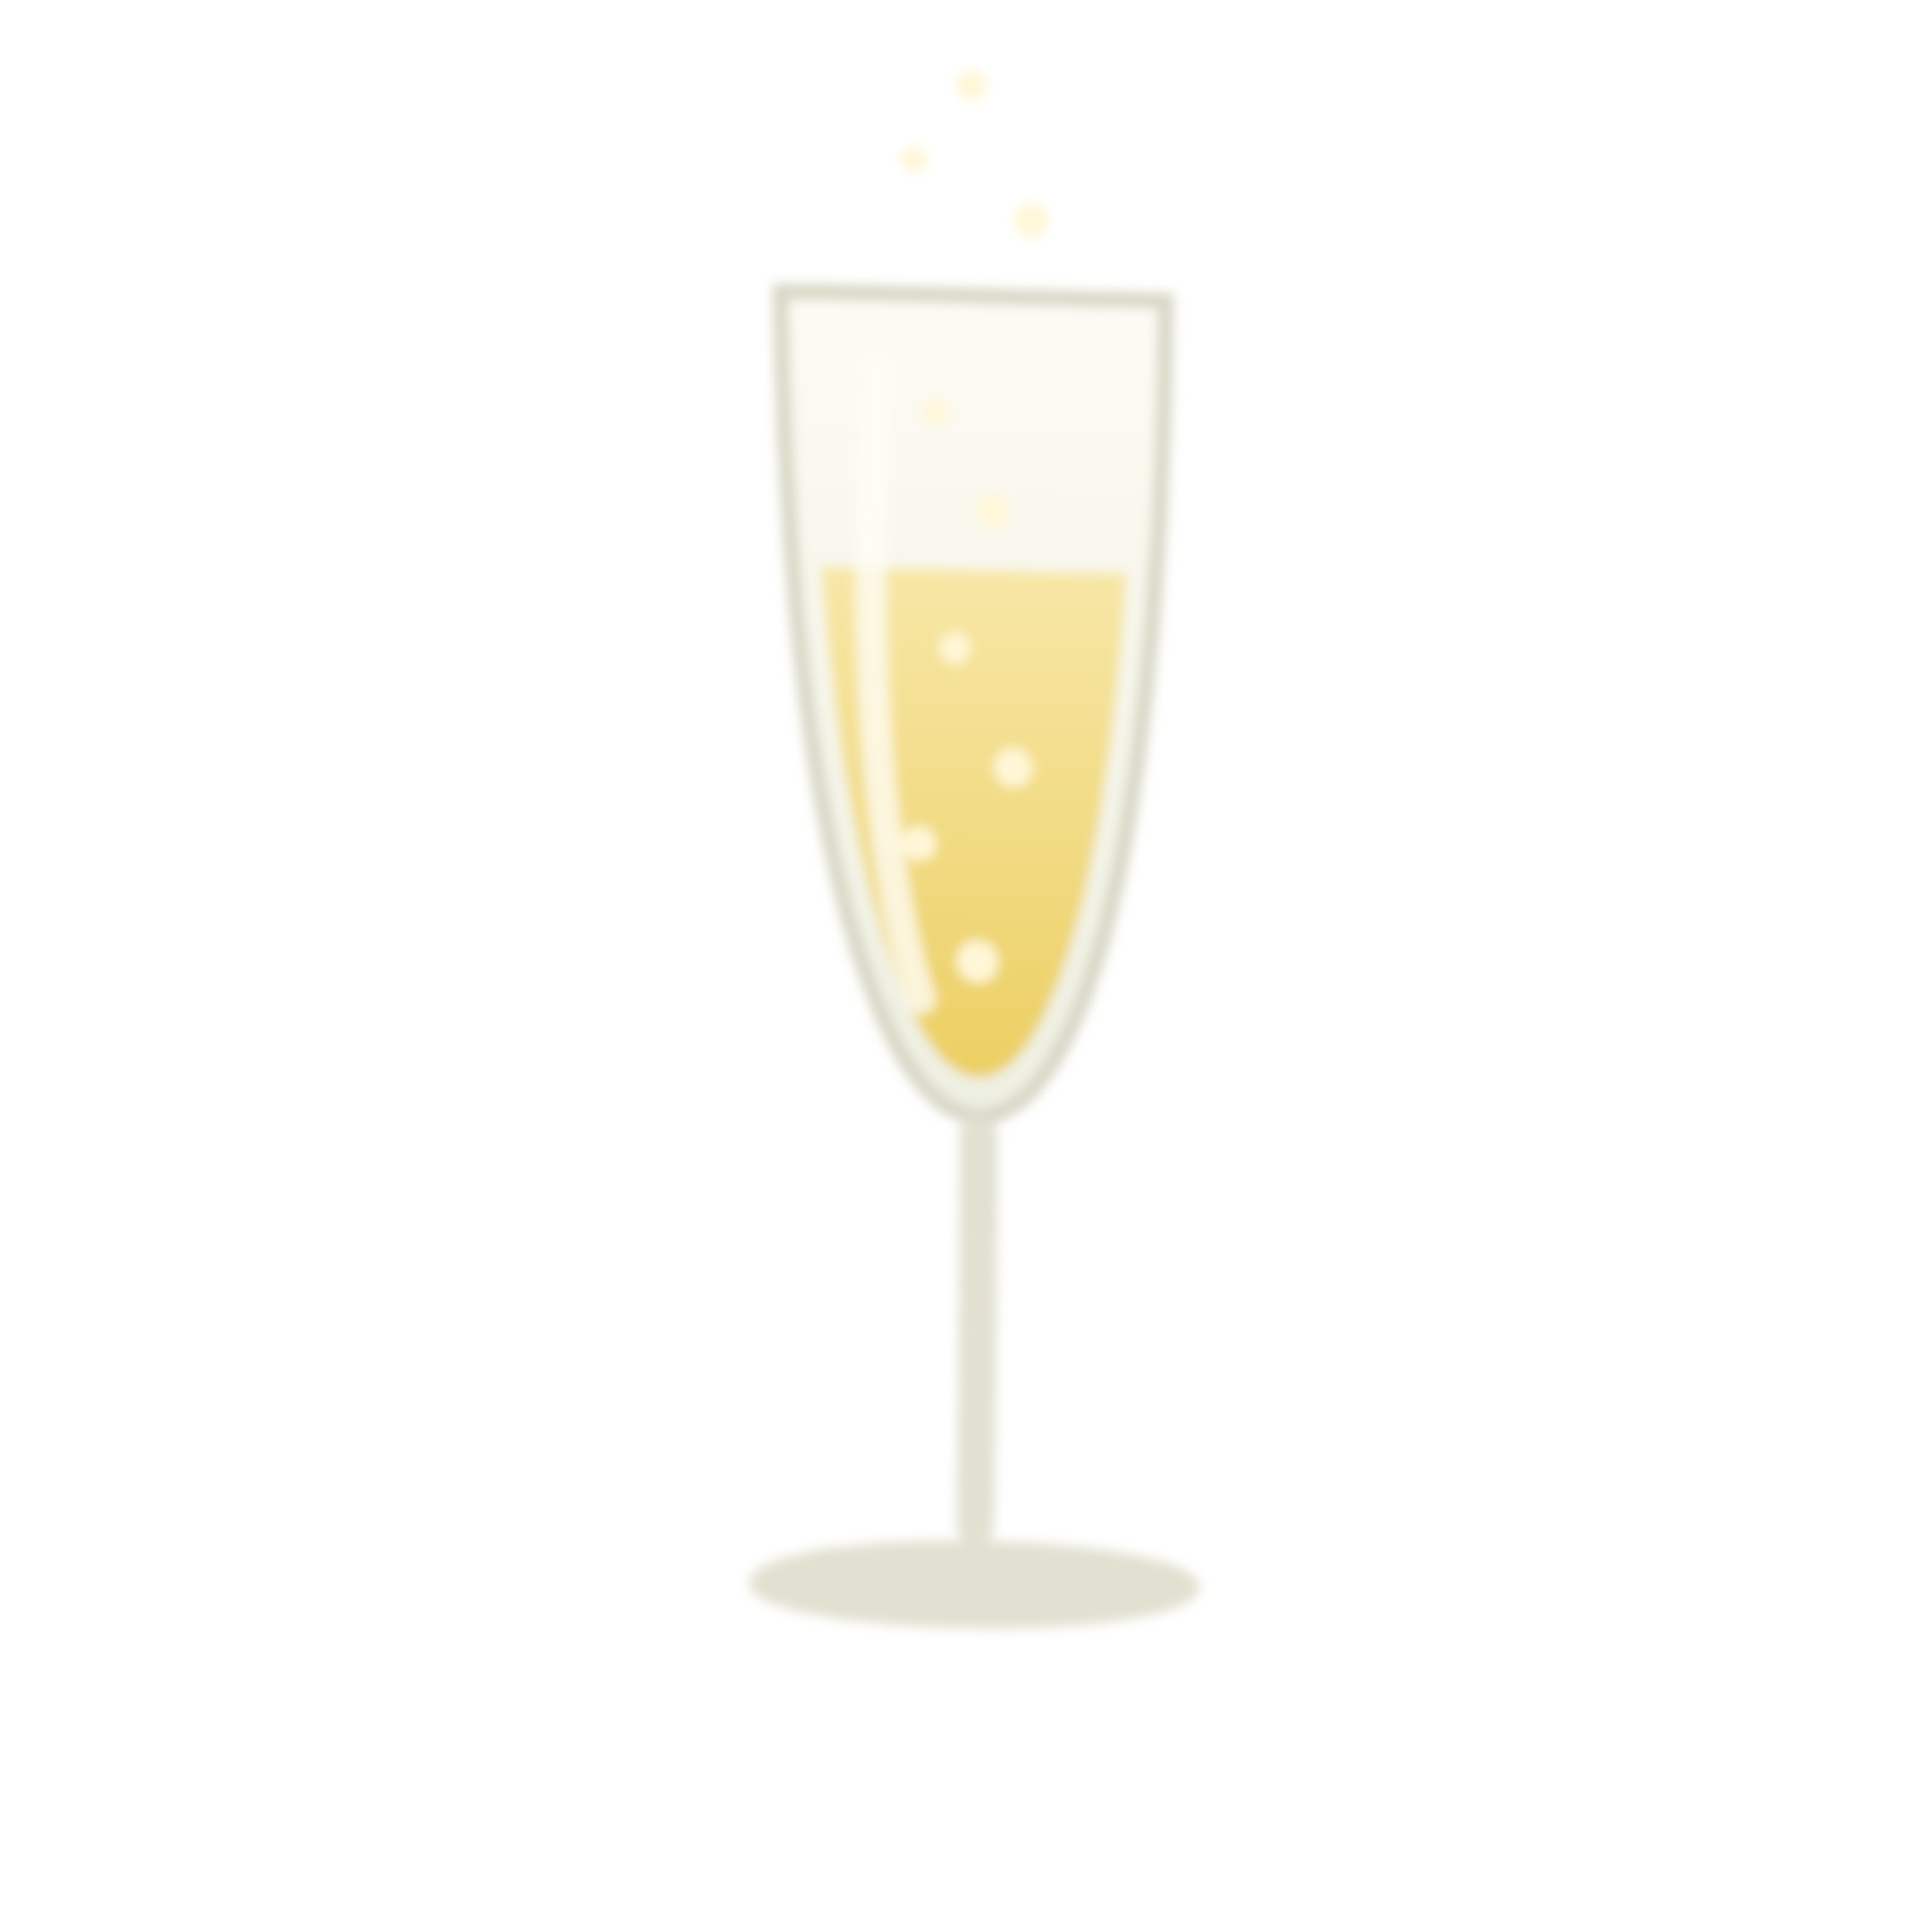
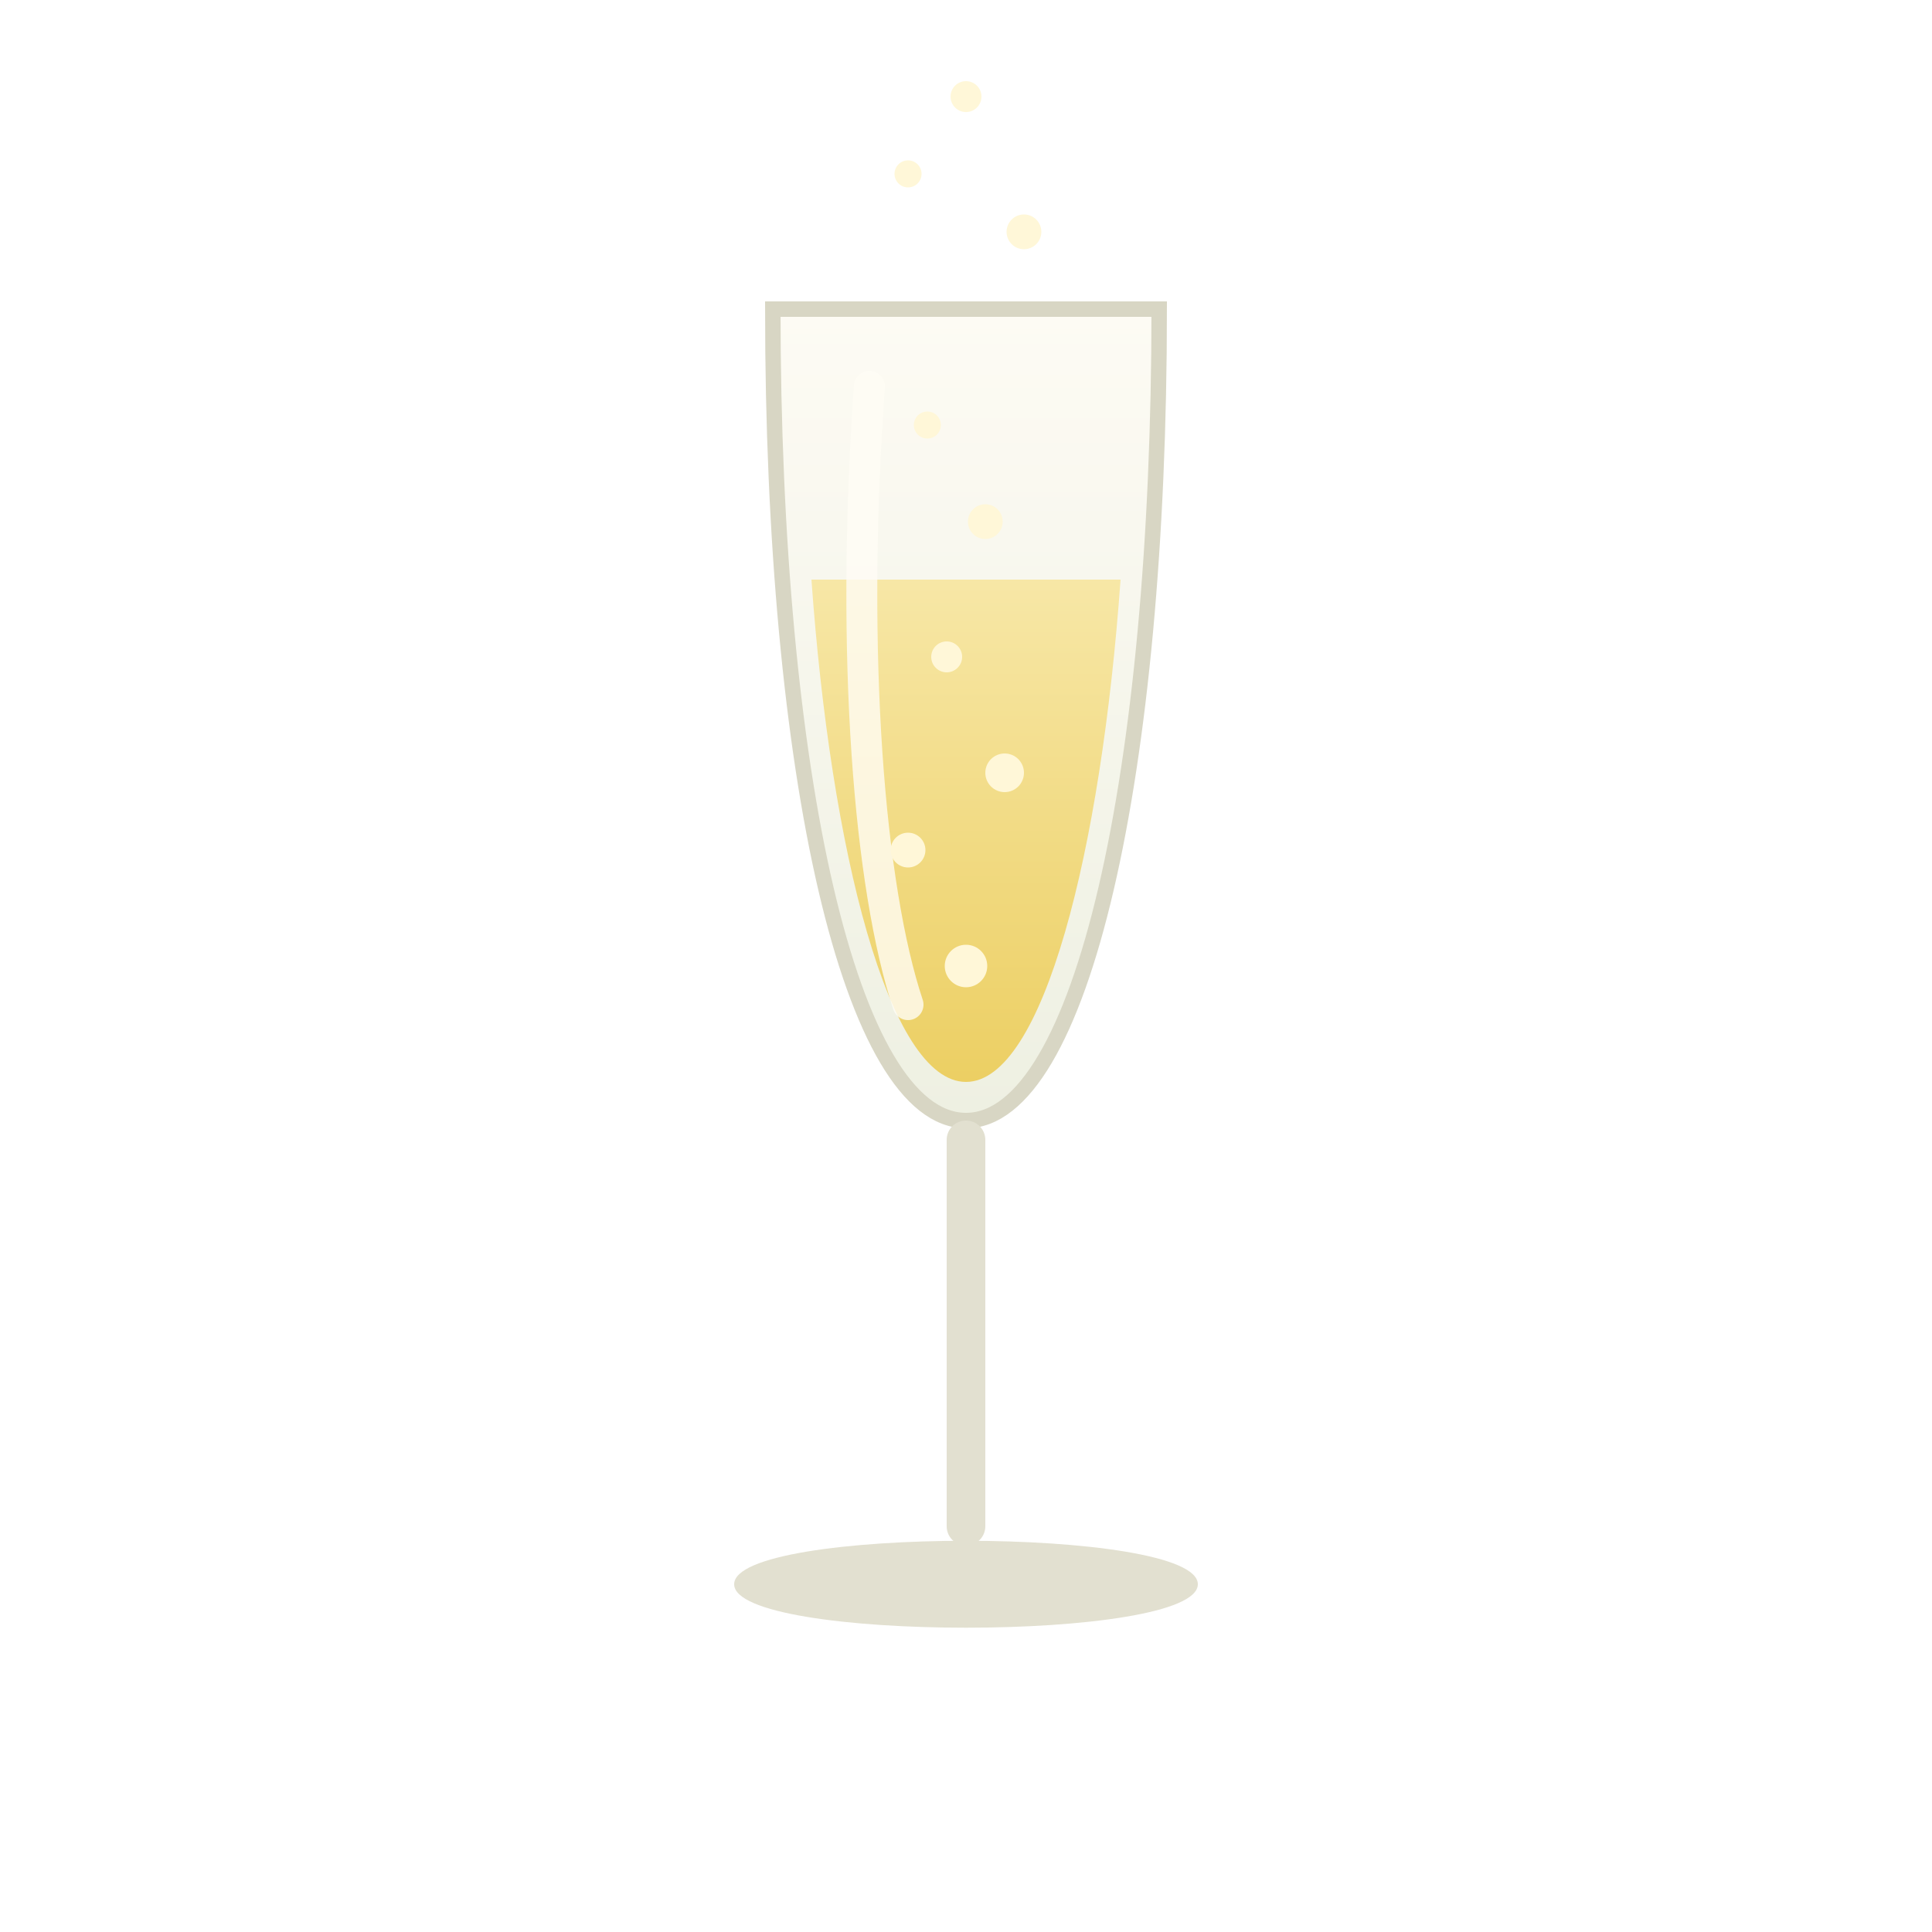
<svg xmlns="http://www.w3.org/2000/svg" width="256" height="256" viewBox="0 0 100 100" role="img" aria-label="Бокал просекко">
  <defs>
-     <filter id="wc-pros" x="-30%" y="-20%" width="160%" height="140%">
-       <feTurbulence type="fractalNoise" baseFrequency="0.012" numOctaves="2" seed="33" result="n" />
-       <feDisplacementMap in="SourceGraphic" in2="n" scale="3.5" xChannelSelector="R" yChannelSelector="G" />
-       <feGaussianBlur stdDeviation="0.3" />
-     </filter>
    <linearGradient id="glass-pros" x1="0%" y1="0%" x2="0%" y2="100%">
      <stop offset="0%" stop-color="#fdfbf4" />
      <stop offset="100%" stop-color="#eef0e2" />
    </linearGradient>
    <linearGradient id="wine-pros" x1="0%" y1="0%" x2="0%" y2="100%">
      <stop offset="0%" stop-color="#f7e7a6" />
      <stop offset="100%" stop-color="#eccf63" />
    </linearGradient>
  </defs>
-   <g filter="url(#wc-pros)">
+   <g>
    <path d="M40 16 C40 40 44 58 50 58 C56 58 60 40 60 16 Z" fill="url(#glass-pros)" stroke="#d8d6c4" stroke-width="0.8" />
    <path d="M42 30 C43 44 46 56 50 56 C54 56 57 44 58 30 Z" fill="url(#wine-pros)" />
    <rect x="49" y="58" width="2" height="22" rx="1" fill="#e2e0d0" />
    <path d="M38 82 C38 79 62 79 62 82 C62 85 38 85 38 82 Z" fill="#e2e0d0" />
    <path d="M45 20 C44 34 45 46 47 52" stroke="#fffdf5" stroke-width="1.6" fill="none" opacity="0.8" stroke-linecap="round" />
    <g fill="#fff7d8">
      <circle cx="50" cy="50" r="1.1" />
      <circle cx="47" cy="44" r="0.9" />
      <circle cx="52" cy="40" r="1" />
      <circle cx="49" cy="34" r="0.8" />
      <circle cx="51" cy="27" r="0.9" />
      <circle cx="48" cy="22" r="0.7" />
      <circle cx="53" cy="12" r="0.9" />
      <circle cx="47" cy="9" r="0.7" />
      <circle cx="50" cy="5" r="0.8" />
    </g>
  </g>
</svg>
